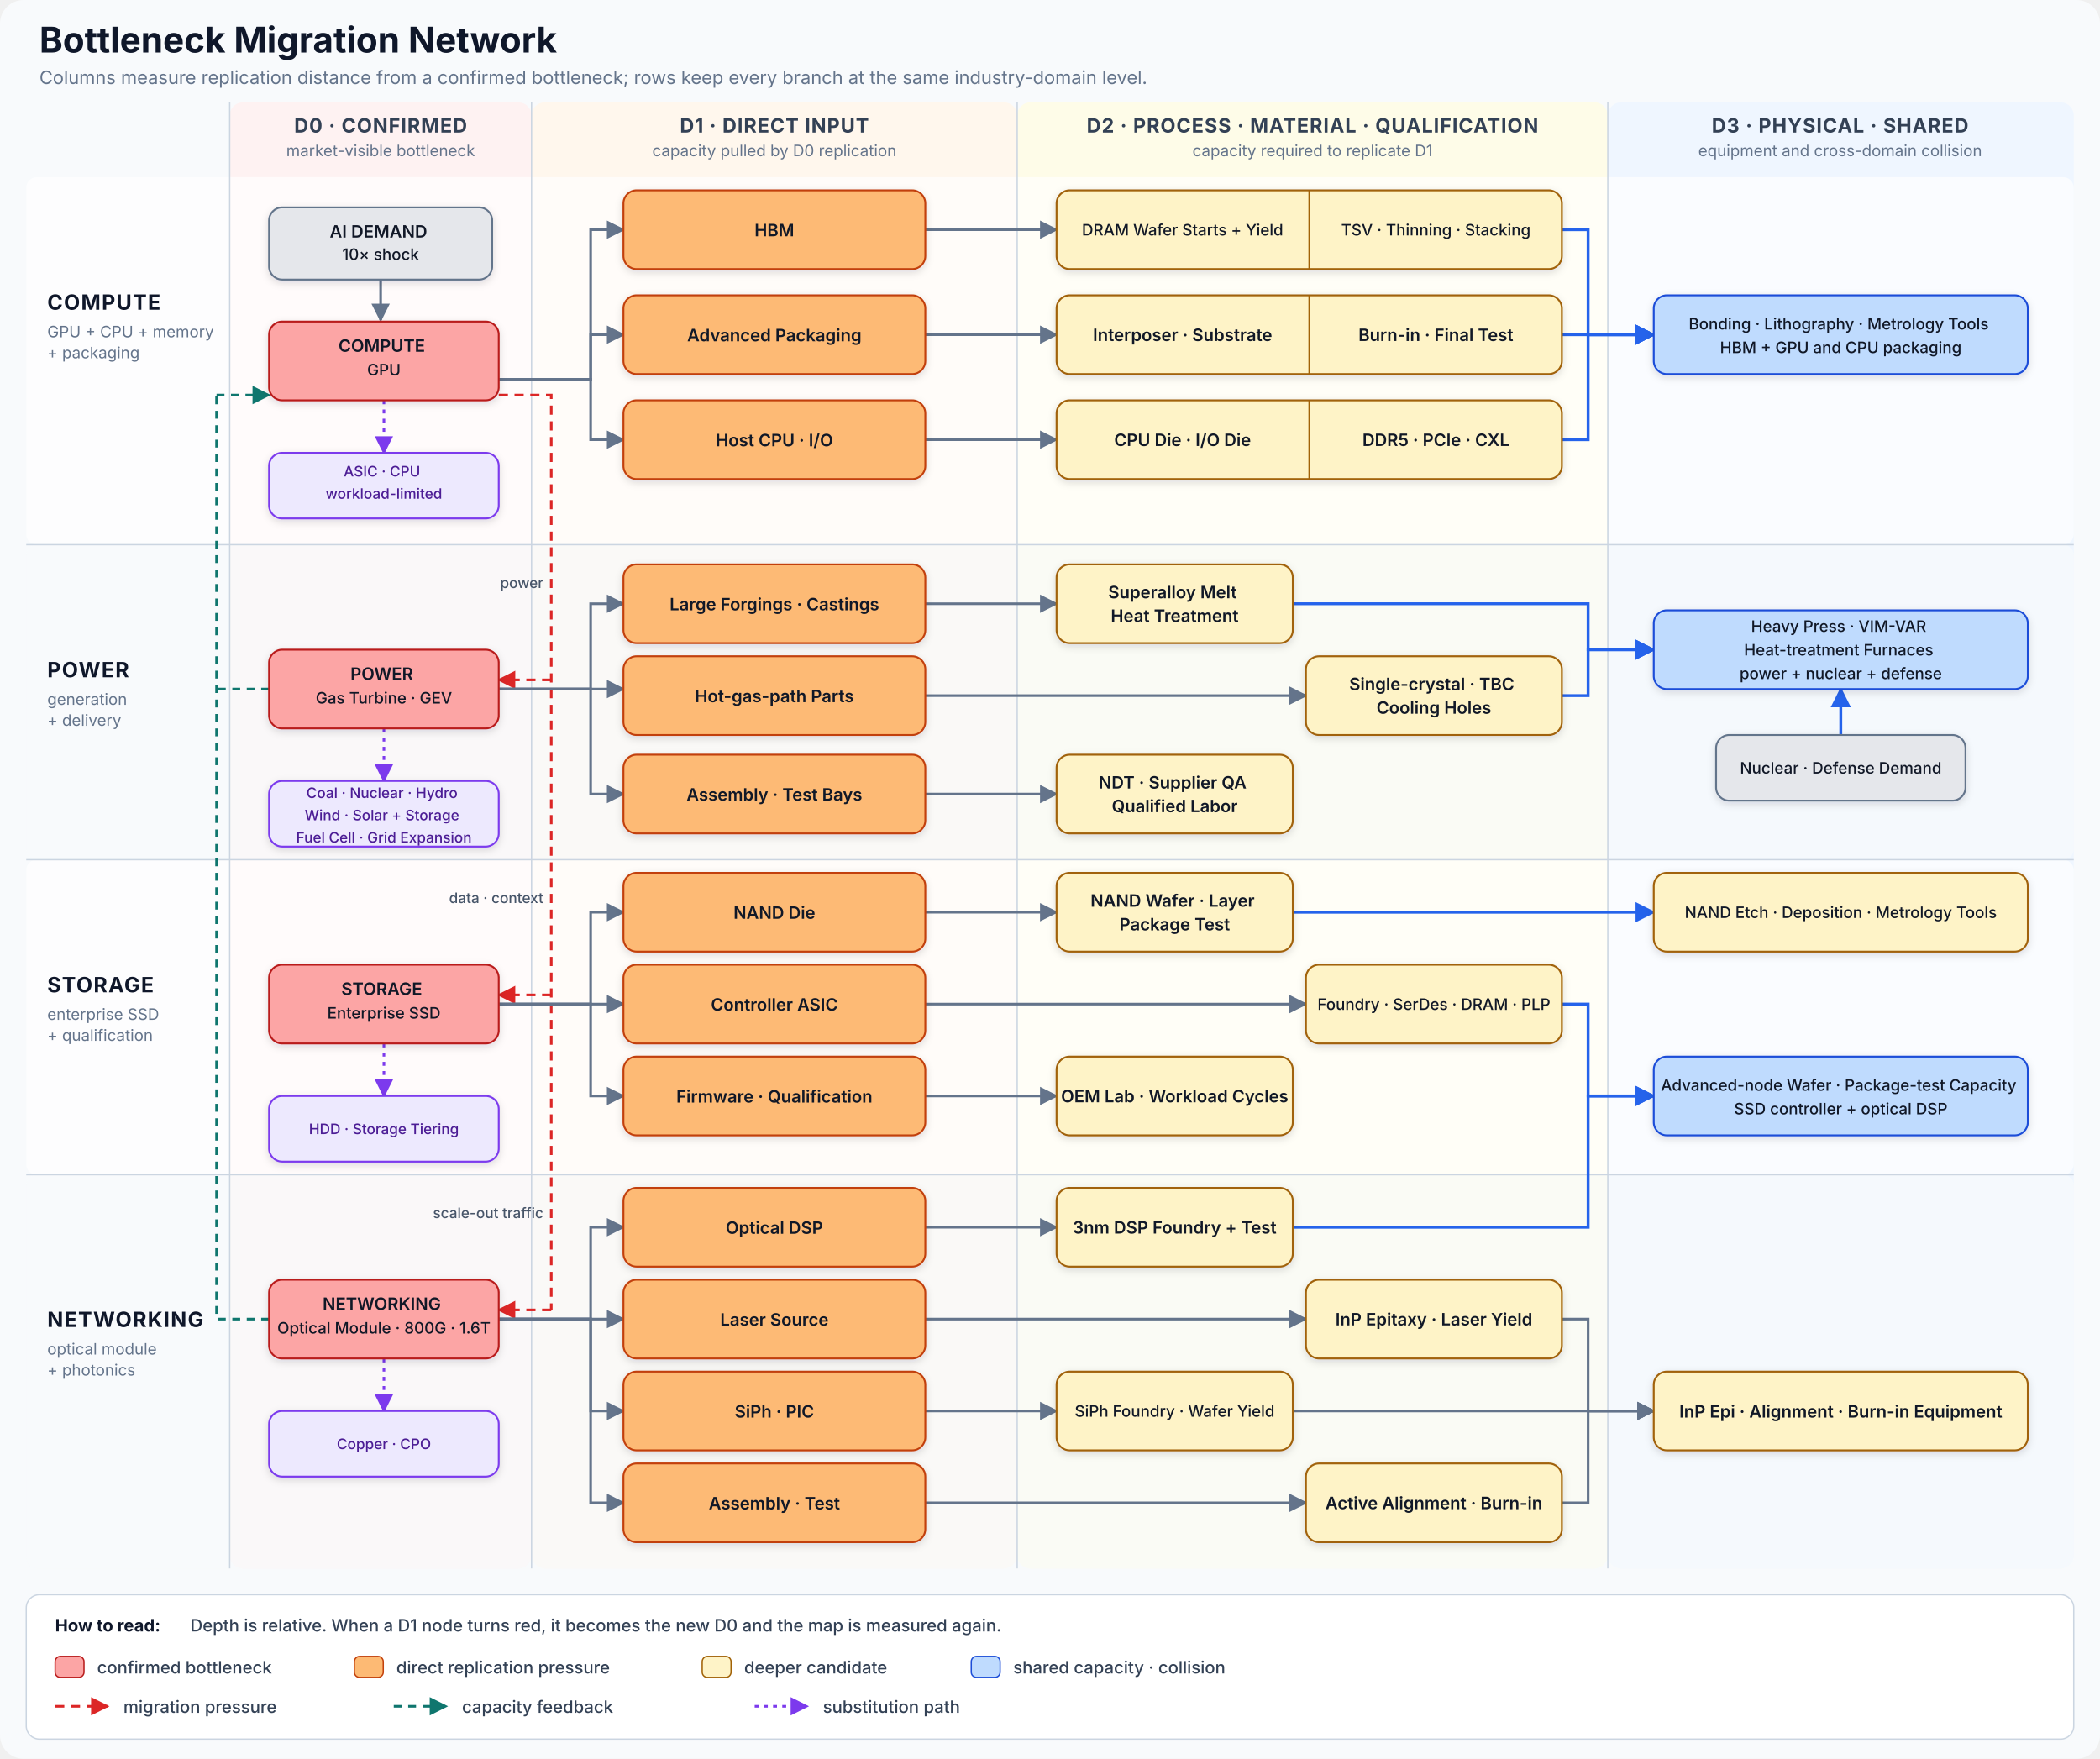
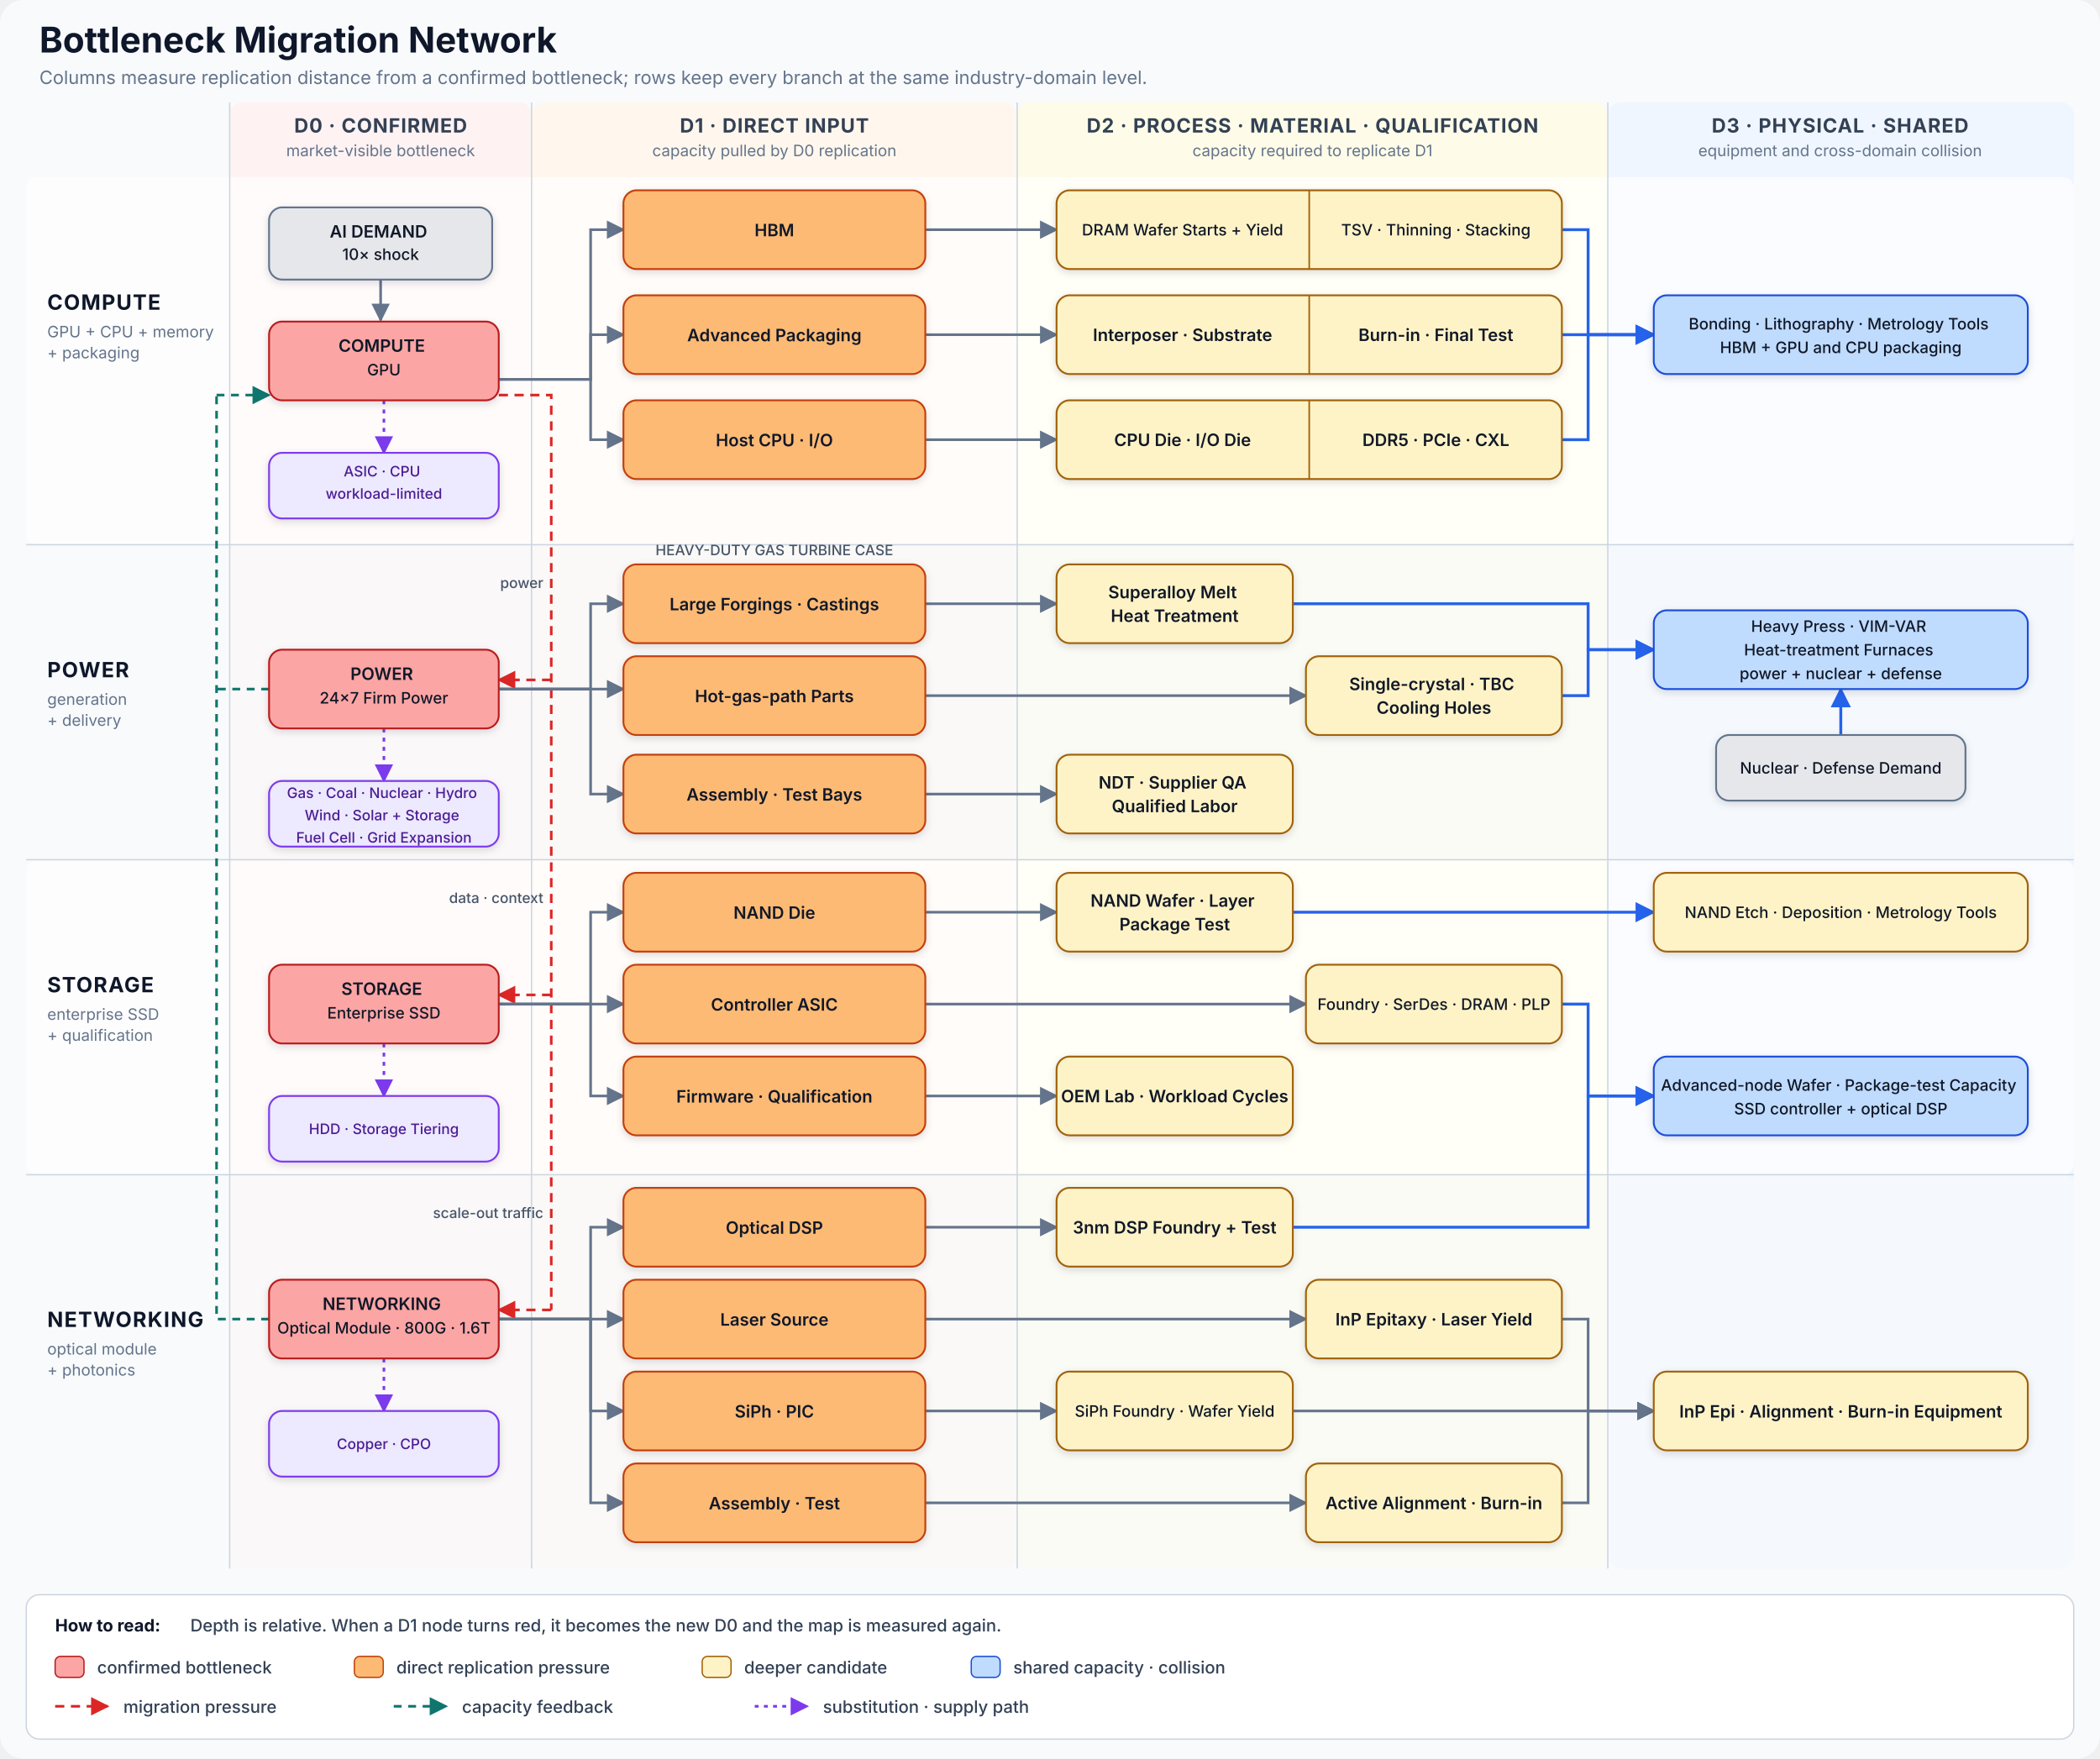
<svg xmlns="http://www.w3.org/2000/svg" width="1600" height="1340" viewBox="0 0 1600 1340" role="img" aria-labelledby="title desc">
  <defs>
    <filter id="shadow" x="-20%" y="-20%" width="140%" height="140%">
      <feDropShadow dx="0" dy="2" stdDeviation="3" flood-color="#0f172a" flood-opacity="0.14" />
    </filter>
    <marker id="arrow" viewBox="0 0 10 10" refX="9" refY="5" markerWidth="7" markerHeight="7" orient="auto-start-reverse">
      <path d="M 0 0 L 10 5 L 0 10 z" fill="#64748b" />
    </marker>
    <marker id="arrow-red" viewBox="0 0 10 10" refX="9" refY="5" markerWidth="7" markerHeight="7" orient="auto-start-reverse">
      <path d="M 0 0 L 10 5 L 0 10 z" fill="#dc2626" />
    </marker>
    <marker id="arrow-blue" viewBox="0 0 10 10" refX="9" refY="5" markerWidth="7" markerHeight="7" orient="auto-start-reverse">
      <path d="M 0 0 L 10 5 L 0 10 z" fill="#2563eb" />
    </marker>
    <marker id="arrow-teal" viewBox="0 0 10 10" refX="9" refY="5" markerWidth="7" markerHeight="7" orient="auto-start-reverse">
      <path d="M 0 0 L 10 5 L 0 10 z" fill="#0f766e" />
    </marker>
    <marker id="arrow-purple" viewBox="0 0 10 10" refX="9" refY="5" markerWidth="7" markerHeight="7" orient="auto-start-reverse">
      <path d="M 0 0 L 10 5 L 0 10 z" fill="#7c3aed" />
    </marker>
    <style>
      .canvas { fill: #f8fafc; }
      .grid { stroke: #cbd5e1; stroke-width: 1; }
      .lane-a { fill: #ffffff; }
      .lane-b { fill: #f8fafc; }
      .depth-0 { fill: #fef2f2; }
      .depth-1 { fill: #fff7ed; }
      .depth-2 { fill: #fefce8; }
      .depth-3 { fill: #eff6ff; }
      .title { font: 700 27px -apple-system, BlinkMacSystemFont, "Segoe UI", sans-serif; fill: #0f172a; }
      .subtitle { font: 400 14px -apple-system, BlinkMacSystemFont, "Segoe UI", sans-serif; fill: #64748b; }
      .depth-label { font: 700 15px -apple-system, BlinkMacSystemFont, "Segoe UI", sans-serif; fill: #334155; letter-spacing: 0.6px; }
      .depth-note { font: 400 12px -apple-system, BlinkMacSystemFont, "Segoe UI", sans-serif; fill: #64748b; }
      .lane-label { font: 700 16px -apple-system, BlinkMacSystemFont, "Segoe UI", sans-serif; fill: #0f172a; letter-spacing: 0.8px; }
      .lane-note { font: 400 12px -apple-system, BlinkMacSystemFont, "Segoe UI", sans-serif; fill: #64748b; }
      .node { stroke: #64748b; stroke-width: 1.4; rx: 10; filter: url(#shadow); }
      .confirmed { fill: #fca5a5; stroke: #b91c1c; }
      .direct { fill: #fdba74; stroke: #c2410c; }
      .candidate { fill: #fef3c7; stroke: #a16207; }
      .shared { fill: #bfdbfe; stroke: #1d4ed8; }
      .context { fill: #e5e7eb; stroke: #64748b; }
      .substitute { fill: #ede9fe; stroke: #7c3aed; }
      .node-text { font: 600 13px -apple-system, BlinkMacSystemFont, "Segoe UI", sans-serif; fill: #111827; text-anchor: middle; }
      .node-small { font: 500 12px -apple-system, BlinkMacSystemFont, "Segoe UI", sans-serif; fill: #111827; text-anchor: middle; }
      .substitute-text { font: 500 11px -apple-system, BlinkMacSystemFont, "Segoe UI", sans-serif; fill: #4c1d95; text-anchor: middle; }
      .node-center { dominant-baseline: middle; }
      .edge { fill: none; stroke: #64748b; stroke-width: 2; marker-end: url(#arrow); }
      .pressure { fill: none; stroke: #dc2626; stroke-width: 2; stroke-dasharray: 7 5; marker-end: url(#arrow-red); }
      .pressure-trunk { fill: none; stroke: #dc2626; stroke-width: 2; stroke-dasharray: 7 5; }
      .shared-edge { fill: none; stroke: #2563eb; stroke-width: 2.2; marker-end: url(#arrow-blue); }
      .feedback { fill: none; stroke: #0f766e; stroke-width: 2; stroke-dasharray: 6 5; marker-end: url(#arrow-teal); }
      .feedback-trunk { fill: none; stroke: #0f766e; stroke-width: 2; stroke-dasharray: 6 5; }
      .substitution { fill: none; stroke: #7c3aed; stroke-width: 2; stroke-dasharray: 3 4; marker-end: url(#arrow-purple); }
      .edge-label { font: 500 11px -apple-system, BlinkMacSystemFont, "Segoe UI", sans-serif; fill: #475569; }
      .legend { font: 500 13px -apple-system, BlinkMacSystemFont, "Segoe UI", sans-serif; fill: #334155; }
      .legend-strong { font: 700 13px -apple-system, BlinkMacSystemFont, "Segoe UI", sans-serif; fill: #0f172a; }
    </style>
  </defs>
  <rect class="canvas" width="1600" height="1340" rx="18" />
  <text class="title" x="30" y="40">Bottleneck Migration Network</text>
  <text class="subtitle" x="30" y="64">Columns measure replication distance from a confirmed bottleneck; rows keep every branch at the same industry-domain level.</text>
  <rect class="depth-0" x="175" y="78" width="230" height="1117" rx="10" />
  <rect class="depth-1" x="405" y="78" width="370" height="1117" rx="10" />
  <rect class="depth-2" x="775" y="78" width="450" height="1117" rx="10" />
  <rect class="depth-3" x="1225" y="78" width="355" height="1117" rx="10" />
  <text class="depth-label" x="290" y="101" text-anchor="middle">D0 · CONFIRMED</text>
  <text class="depth-note" x="290" y="119" text-anchor="middle">market-visible bottleneck</text>
  <text class="depth-label" x="590" y="101" text-anchor="middle">D1 · DIRECT INPUT</text>
  <text class="depth-note" x="590" y="119" text-anchor="middle">capacity pulled by D0 replication</text>
  <text class="depth-label" x="1000" y="101" text-anchor="middle">D2 · PROCESS · MATERIAL · QUALIFICATION</text>
  <text class="depth-note" x="1000" y="119" text-anchor="middle">capacity required to replicate D1</text>
  <text class="depth-label" x="1402" y="101" text-anchor="middle">D3 · PHYSICAL · SHARED</text>
  <text class="depth-note" x="1402" y="119" text-anchor="middle">equipment and cross-domain collision</text>
  <rect class="lane-a" x="20" y="135" width="1560" height="280" rx="8" opacity="0.66" />
  <rect class="lane-b" x="20" y="415" width="1560" height="240" rx="8" opacity="0.66" />
  <rect class="lane-a" x="20" y="655" width="1560" height="240" rx="8" opacity="0.66" />
  <rect class="lane-b" x="20" y="895" width="1560" height="300" rx="8" opacity="0.66" />
  <line class="grid" x1="20" y1="415" x2="1580" y2="415" />
  <line class="grid" x1="20" y1="655" x2="1580" y2="655" />
  <line class="grid" x1="20" y1="895" x2="1580" y2="895" />
  <line class="grid" x1="175" y1="78" x2="175" y2="1195" />
  <line class="grid" x1="405" y1="78" x2="405" y2="1195" />
  <line class="grid" x1="775" y1="78" x2="775" y2="1195" />
  <line class="grid" x1="1225" y1="78" x2="1225" y2="1195" />
  <text class="lane-label" x="36" y="236">COMPUTE</text>
  <text class="lane-note" x="36" y="257">GPU + CPU + memory</text>
  <text class="lane-note" x="36" y="273">+ packaging</text>
  <text class="lane-label" x="36" y="516">POWER</text>
  <text class="lane-note" x="36" y="537">generation</text>
  <text class="lane-note" x="36" y="553">+ delivery</text>
  <text class="lane-label" x="36" y="756">STORAGE</text>
  <text class="lane-note" x="36" y="777">enterprise SSD</text>
  <text class="lane-note" x="36" y="793">+ qualification</text>
  <text class="lane-label" x="36" y="1011">NETWORKING</text>
  <text class="lane-note" x="36" y="1032">optical module</text>
  <text class="lane-note" x="36" y="1048">+ photonics</text>
  <path class="edge" d="M290 213 V244" />
  <path class="pressure-trunk" d="M380 301 H420 V998" />
  <path class="pressure" d="M420 518 H380" />
  <path class="pressure" d="M420 758 H380" />
  <path class="pressure" d="M420 998 H380" />
  <text class="edge-label" x="414" y="448" text-anchor="end">power</text>
  <text class="edge-label" x="414" y="688" text-anchor="end">data · context</text>
  <text class="edge-label" x="414" y="928" text-anchor="end">scale-out traffic</text>
  <path class="feedback-trunk" d="M205 525 H165 M205 1005 H165 V301" />
  <path class="feedback" d="M165 301 H205" />
  <path class="substitution" d="M292.5 305 V345" />
  <path class="substitution" d="M292.5 555 V595" />
  <path class="substitution" d="M292.5 795 V835" />
  <path class="substitution" d="M292.5 1035 V1075" />
  <path class="edge" d="M380 289 H450 V175 H475" />
  <path class="edge" d="M380 289 H450 V255 H475" />
  <path class="edge" d="M380 289 H450 V335 H475" />
  <path class="edge" d="M705 175 H805" />
  <path class="edge" d="M705 255 H805" />
  <path class="edge" d="M705 335 H805" />
  <path class="shared-edge" d="M1190 175 H1210 V255 H1260" />
  <path class="shared-edge" d="M1190 255 H1260" />
  <path class="shared-edge" d="M1190 335 H1210 V255 H1260" />
  <g transform="translate(0 40)">
    <path class="edge" d="M380 485 H450 V420 H475" />
    <path class="edge" d="M380 485 H475" />
    <path class="edge" d="M380 485 H450 V565 H475" />
    <path class="edge" d="M705 420 H805" />
    <path class="edge" d="M705 490 H995" />
    <path class="edge" d="M705 565 H805" />
    <path class="shared-edge" d="M985 420 H1210 V455 H1260" />
    <path class="shared-edge" d="M1190 490 H1210 V455 H1260" />
    <path class="shared-edge" d="M1402.5 520 V485" />
  </g>
  <g transform="translate(0 40)">
    <path class="edge" d="M380 725 H450 V655 H475" />
    <path class="edge" d="M380 725 H475" />
    <path class="edge" d="M380 725 H450 V795 H475" />
    <path class="edge" d="M705 655 H805" />
    <path class="edge" d="M705 725 H995" />
    <path class="edge" d="M705 795 H805" />
    <path class="shared-edge" d="M985 655 H1260" />
    <path class="shared-edge" d="M1190 725 H1210 V795 H1260" />
  </g>
  <g transform="translate(0 40)">
    <path class="edge" d="M380 965 H450 V895 H475" />
    <path class="edge" d="M380 965 H475" />
    <path class="edge" d="M380 965 H450 V1035 H475" />
    <path class="edge" d="M380 965 H450 V1105 H475" />
    <path class="edge" d="M705 895 H805" />
    <path class="edge" d="M705 965 H995" />
    <path class="edge" d="M705 1035 H805" />
    <path class="edge" d="M705 1105 H995" />
    <path class="shared-edge" d="M985 895 H1210 V795 H1260" />
    <path class="edge" d="M1190 965 H1210 V1035 H1260" />
    <path class="edge" d="M985 1035 H1260" />
    <path class="edge" d="M1190 1105 H1210 V1035 H1260" />
  </g>
  <rect class="node context" x="205" y="158" width="170" height="55" />
  <text class="node-text" x="290" y="181">
    <tspan x="290">AI DEMAND</tspan>
    <tspan class="node-small" x="290" dy="17">10× shock</tspan>
  </text>
  <rect class="node confirmed" x="205" y="245" width="175" height="60" />
  <text class="node-text" x="292.5" y="268">
    <tspan x="292.5">COMPUTE</tspan>
    <tspan class="node-small" x="292.5" dy="18">GPU</tspan>
  </text>
  <rect class="node substitute" x="205" y="345" width="175" height="50" />
  <text class="substitute-text" x="292.5">
    <tspan x="292.5" y="363">ASIC · CPU</tspan>
    <tspan x="292.5" y="380">workload-limited</tspan>
  </text>
  <g transform="translate(0 40)">
    <rect class="node confirmed" x="205" y="455" width="175" height="60" />
    <text class="node-text" x="292.5" y="478">
      <tspan x="292.5">POWER</tspan>
-       <tspan class="node-small" x="292.5" dy="18">Gas Turbine · GEV</tspan>
+       <tspan class="node-small" x="292.5" dy="18">24×7 Firm Power</tspan>
    </text>
    <rect class="node substitute" x="205" y="555" width="175" height="50" />
    <text class="substitute-text" x="292.5">
-       <tspan x="292.5" y="568">Coal · Nuclear · Hydro</tspan>
+       <tspan x="292.5" y="568">Gas · Coal · Nuclear · Hydro</tspan>
      <tspan x="292.5" y="585">Wind · Solar + Storage</tspan>
      <tspan x="292.5" y="602">Fuel Cell · Grid Expansion</tspan>
    </text>
    <rect class="node confirmed" x="205" y="695" width="175" height="60" />
    <text class="node-text" x="292.5" y="718">
      <tspan x="292.5">STORAGE</tspan>
      <tspan class="node-small" x="292.5" dy="18">Enterprise SSD</tspan>
    </text>
    <rect class="node substitute" x="205" y="795" width="175" height="50" />
    <text class="substitute-text node-center" x="292.5" y="820">HDD · Storage Tiering</text>
    <rect class="node confirmed" x="205" y="935" width="175" height="60" />
    <text class="node-text" x="292.5" y="958">
      <tspan x="292.5">NETWORKING</tspan>
      <tspan class="node-small" x="292.5" dy="18">Optical Module · 800G · 1.6T</tspan>
    </text>
    <rect class="node substitute" x="205" y="1035" width="175" height="50" />
    <text class="substitute-text node-center" x="292.5" y="1060">Copper · CPO</text>
  </g>
  <rect class="node direct" x="475" y="145" width="230" height="60" />
  <text class="node-text" x="590" y="180">HBM</text>
  <rect class="node direct" x="475" y="225" width="230" height="60" />
  <text class="node-text" x="590" y="260">Advanced Packaging</text>
  <rect class="node direct" x="475" y="305" width="230" height="60" />
  <text class="node-text" x="590" y="340">Host CPU · I/O</text>
  <g transform="translate(0 40)">
+     <text class="edge-label" x="590" y="383" text-anchor="middle">HEAVY-DUTY GAS TURBINE CASE</text>
    <rect class="node direct" x="475" y="390" width="230" height="60" />
    <text class="node-text" x="590" y="425">Large Forgings · Castings</text>
    <rect class="node direct" x="475" y="460" width="230" height="60" />
    <text class="node-text" x="590" y="495">Hot-gas-path Parts</text>
    <rect class="node direct" x="475" y="535" width="230" height="60" />
    <text class="node-text" x="590" y="570">Assembly · Test Bays</text>
    <rect class="node direct" x="475" y="625" width="230" height="60" />
    <text class="node-text" x="590" y="660">NAND Die</text>
    <rect class="node direct" x="475" y="695" width="230" height="60" />
    <text class="node-text" x="590" y="730">Controller ASIC</text>
    <rect class="node direct" x="475" y="765" width="230" height="60" />
    <text class="node-text" x="590" y="800">Firmware · Qualification</text>
    <rect class="node direct" x="475" y="865" width="230" height="60" />
    <text class="node-text" x="590" y="900">Optical DSP</text>
    <rect class="node direct" x="475" y="935" width="230" height="60" />
    <text class="node-text" x="590" y="970">Laser Source</text>
    <rect class="node direct" x="475" y="1005" width="230" height="60" />
    <text class="node-text" x="590" y="1040">SiPh · PIC</text>
    <rect class="node direct" x="475" y="1075" width="230" height="60" />
    <text class="node-text" x="590" y="1110">Assembly · Test</text>
  </g>
  <rect class="node candidate" x="805" y="145" width="385" height="60" />
  <line x1="997.5" y1="145" x2="997.5" y2="205" stroke="#a16207" stroke-width="1.2" />
  <text class="node-small node-center" x="901" y="175">DRAM Wafer Starts + Yield</text>
  <text class="node-small node-center" x="1094" y="175">TSV · Thinning · Stacking</text>
  <rect class="node candidate" x="805" y="225" width="385" height="60" />
  <line x1="997.5" y1="225" x2="997.5" y2="285" stroke="#a16207" stroke-width="1.2" />
  <text class="node-text node-center" x="901" y="255">Interposer · Substrate</text>
  <text class="node-text node-center" x="1094" y="255">Burn-in · Final Test</text>
  <rect class="node candidate" x="805" y="305" width="385" height="60" />
  <line x1="997.5" y1="305" x2="997.5" y2="365" stroke="#a16207" stroke-width="1.2" />
  <text class="node-text node-center" x="901" y="335">CPU Die · I/O Die</text>
  <text class="node-text node-center" x="1094" y="335">DDR5 · PCIe · CXL</text>
  <g transform="translate(0 40)">
    <rect class="node candidate" x="805" y="390" width="180" height="60" />
    <text class="node-text node-center" x="895">
      <tspan x="895" y="411">Superalloy Melt</tspan>
      <tspan x="895" y="429">Heat Treatment</tspan>
    </text>
    <rect class="node candidate" x="995" y="460" width="195" height="60" />
    <text class="node-text node-center" x="1092.5">
      <tspan x="1092.5" y="481">Single-crystal · TBC</tspan>
      <tspan x="1092.5" y="499">Cooling Holes</tspan>
    </text>
    <rect class="node candidate" x="805" y="535" width="180" height="60" />
    <text class="node-text node-center" x="895">
      <tspan x="895" y="556">NDT · Supplier QA</tspan>
      <tspan x="895" y="574">Qualified Labor</tspan>
    </text>
    <rect class="node candidate" x="805" y="625" width="180" height="60" />
    <text class="node-text node-center" x="895">
      <tspan x="895" y="646">NAND Wafer · Layer</tspan>
      <tspan x="895" y="664">Package Test</tspan>
    </text>
    <rect class="node candidate" x="995" y="695" width="195" height="60" />
    <text class="node-small node-center" x="1092.5" y="725">Foundry · SerDes · DRAM · PLP</text>
    <rect class="node candidate" x="805" y="765" width="180" height="60" />
    <text class="node-text node-center" x="895" y="795">OEM Lab · Workload Cycles</text>
    <rect class="node candidate" x="805" y="865" width="180" height="60" />
    <text class="node-text node-center" x="895" y="895">3nm DSP Foundry + Test</text>
    <rect class="node candidate" x="995" y="935" width="195" height="60" />
    <text class="node-text node-center" x="1092.5" y="965">InP Epitaxy · Laser Yield</text>
    <rect class="node candidate" x="805" y="1005" width="180" height="60" />
    <text class="node-small node-center" x="895" y="1035">SiPh Foundry · Wafer Yield</text>
    <rect class="node candidate" x="995" y="1075" width="195" height="60" />
    <text class="node-text node-center" x="1092.5" y="1105">Active Alignment · Burn-in</text>
  </g>
  <rect class="node shared" x="1260" y="225" width="285" height="60" />
  <text class="node-small" x="1402.5" y="251">
    <tspan x="1402.5">Bonding · Lithography · Metrology Tools</tspan>
    <tspan x="1402.5" dy="18">HBM + GPU and CPU packaging</tspan>
  </text>
  <g transform="translate(0 40)">
    <rect class="node shared" x="1260" y="425" width="285" height="60" />
    <text class="node-small node-center" x="1402.5">
      <tspan x="1402.5" y="437">Heavy Press · VIM-VAR</tspan>
      <tspan x="1402.5" y="455">Heat-treatment Furnaces</tspan>
      <tspan x="1402.5" y="473">power + nuclear + defense</tspan>
    </text>
    <rect class="node context" x="1307.5" y="520" width="190" height="50" />
    <text class="node-small node-center" x="1402.5" y="545">Nuclear · Defense Demand</text>
    <rect class="node candidate" x="1260" y="625" width="285" height="60" />
    <text class="node-small node-center" x="1402.5" y="655">NAND Etch · Deposition · Metrology Tools</text>
    <rect class="node shared" x="1260" y="765" width="285" height="60" />
    <text class="node-small" x="1402.5" y="791">
      <tspan x="1402.5">Advanced-node Wafer · Package-test Capacity</tspan>
      <tspan x="1402.5" dy="18">SSD controller + optical DSP</tspan>
    </text>
    <rect class="node candidate" x="1260" y="1005" width="285" height="60" />
    <text class="node-text" x="1402.5" y="1040">InP Epi · Alignment · Burn-in Equipment</text>
  </g>
  <g transform="translate(0 40)">
    <rect x="20" y="1175" width="1560" height="110" rx="10" fill="#ffffff" stroke="#cbd5e1" />
    <text class="legend-strong" x="42" y="1203">How to read:</text>
    <text class="legend" x="145" y="1203">Depth is relative. When a D1 node turns red, it becomes the new D0 and the map is measured again.</text>
    <rect x="42" y="1222" width="22" height="16" rx="4" class="confirmed" />
    <text class="legend" x="74" y="1235">confirmed bottleneck</text>
    <rect x="270" y="1222" width="22" height="16" rx="4" class="direct" />
    <text class="legend" x="302" y="1235">direct replication pressure</text>
    <rect x="535" y="1222" width="22" height="16" rx="4" class="candidate" />
    <text class="legend" x="567" y="1235">deeper candidate</text>
    <rect x="740" y="1222" width="22" height="16" rx="4" class="shared" />
    <text class="legend" x="772" y="1235">shared capacity · collision</text>
    <line x1="42" y1="1260" x2="82" y2="1260" class="pressure" />
    <text class="legend" x="94" y="1265">migration pressure</text>
    <line x1="300" y1="1260" x2="340" y2="1260" class="feedback" />
    <text class="legend" x="352" y="1265">capacity feedback</text>
    <line x1="575" y1="1260" x2="615" y2="1260" class="substitution" />
-     <text class="legend" x="627" y="1265">substitution path</text>
+     <text class="legend" x="627" y="1265">substitution · supply path</text>
  </g>
</svg>
